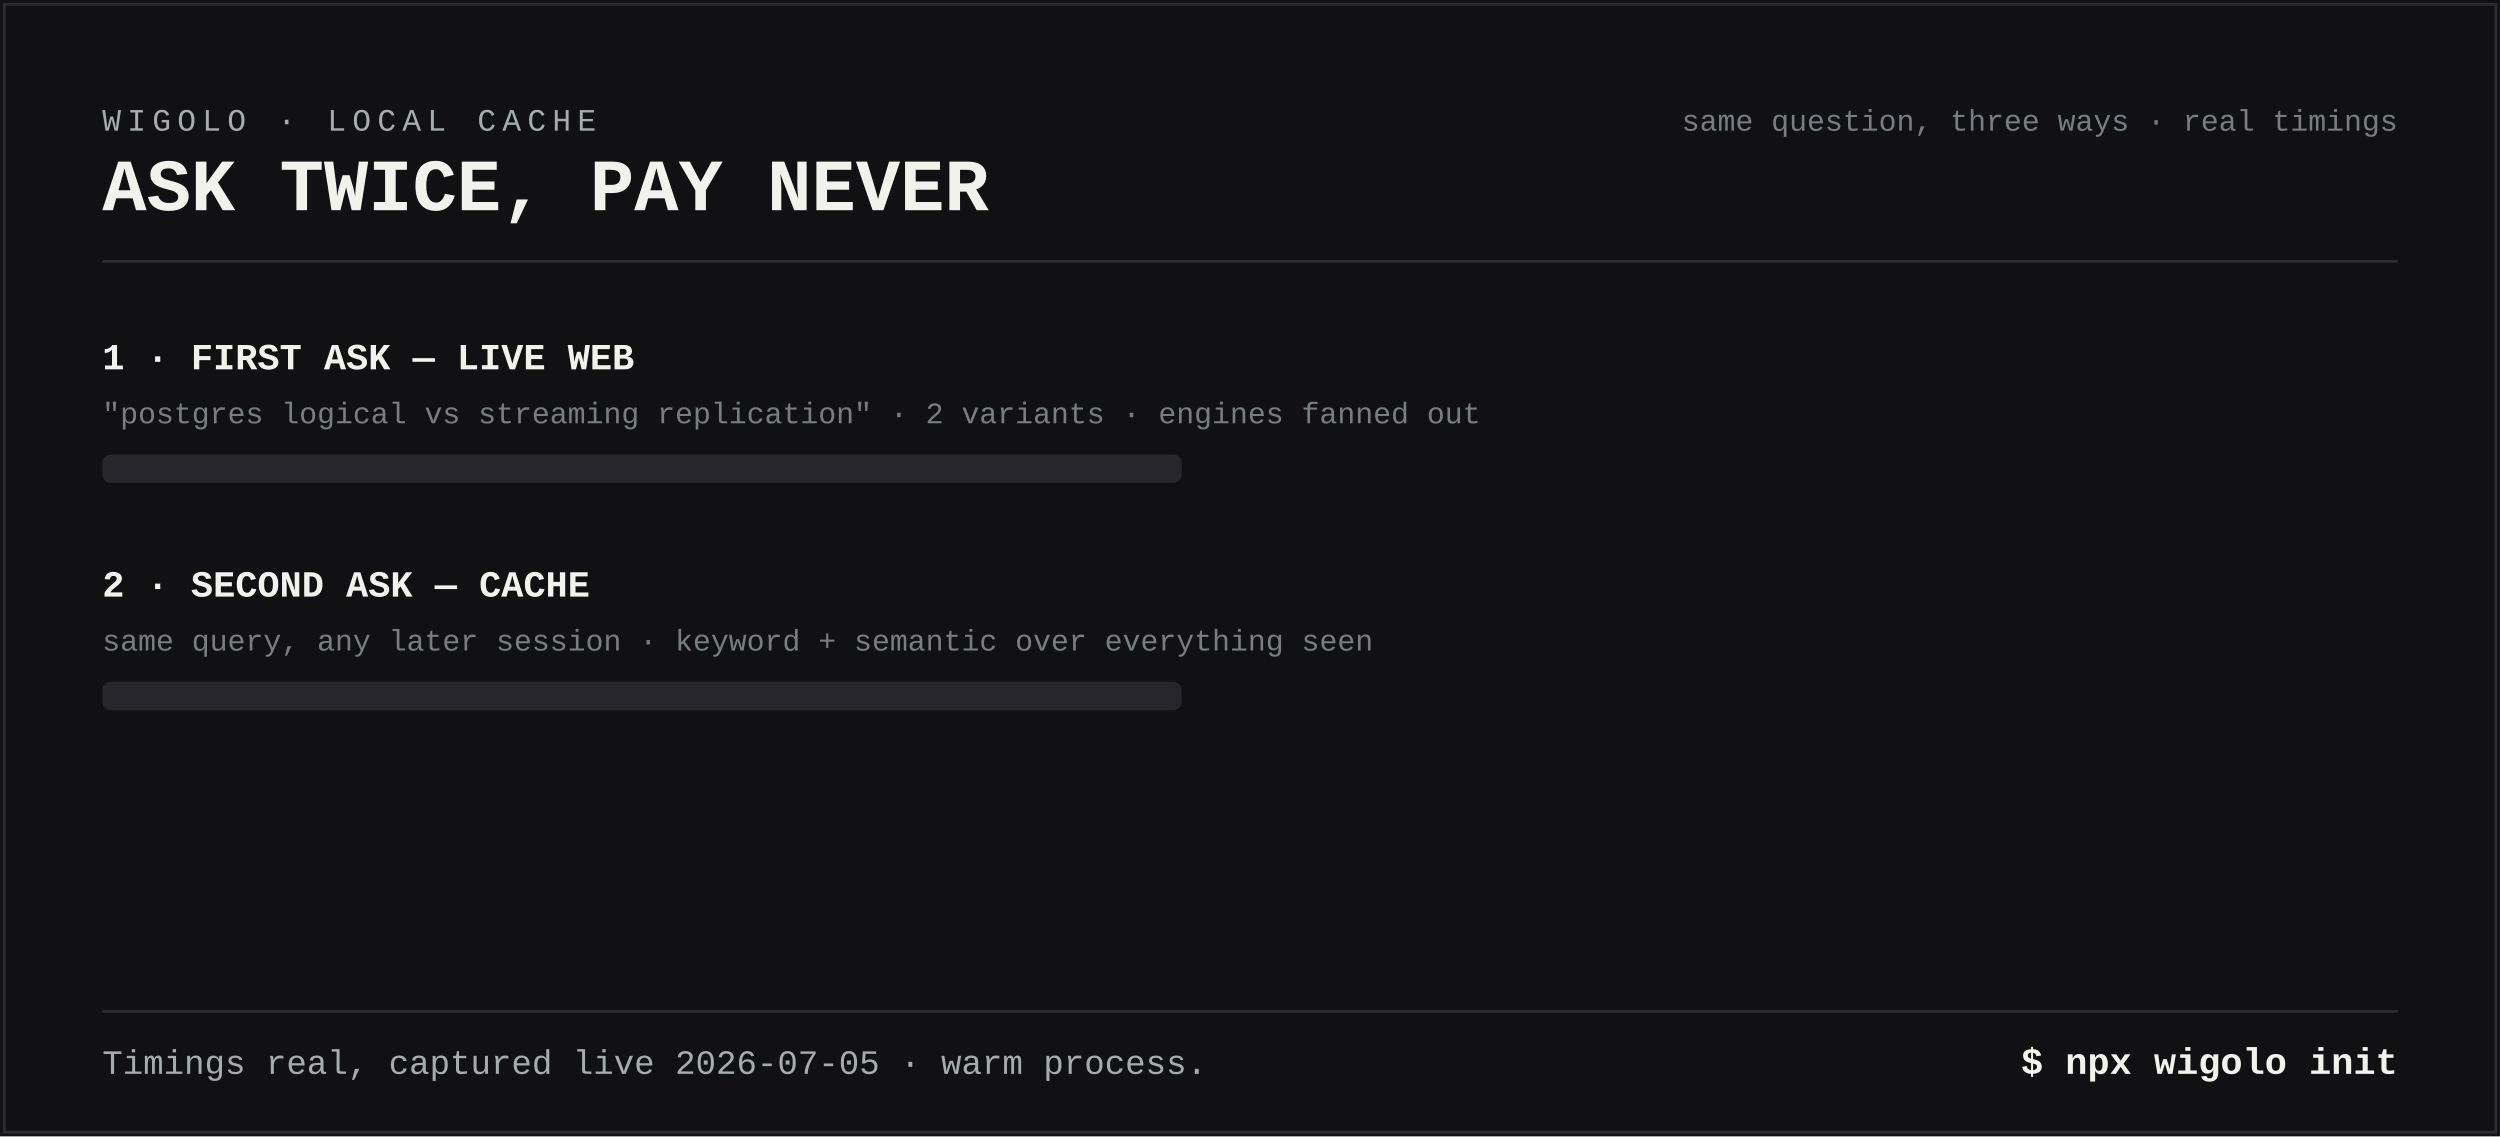
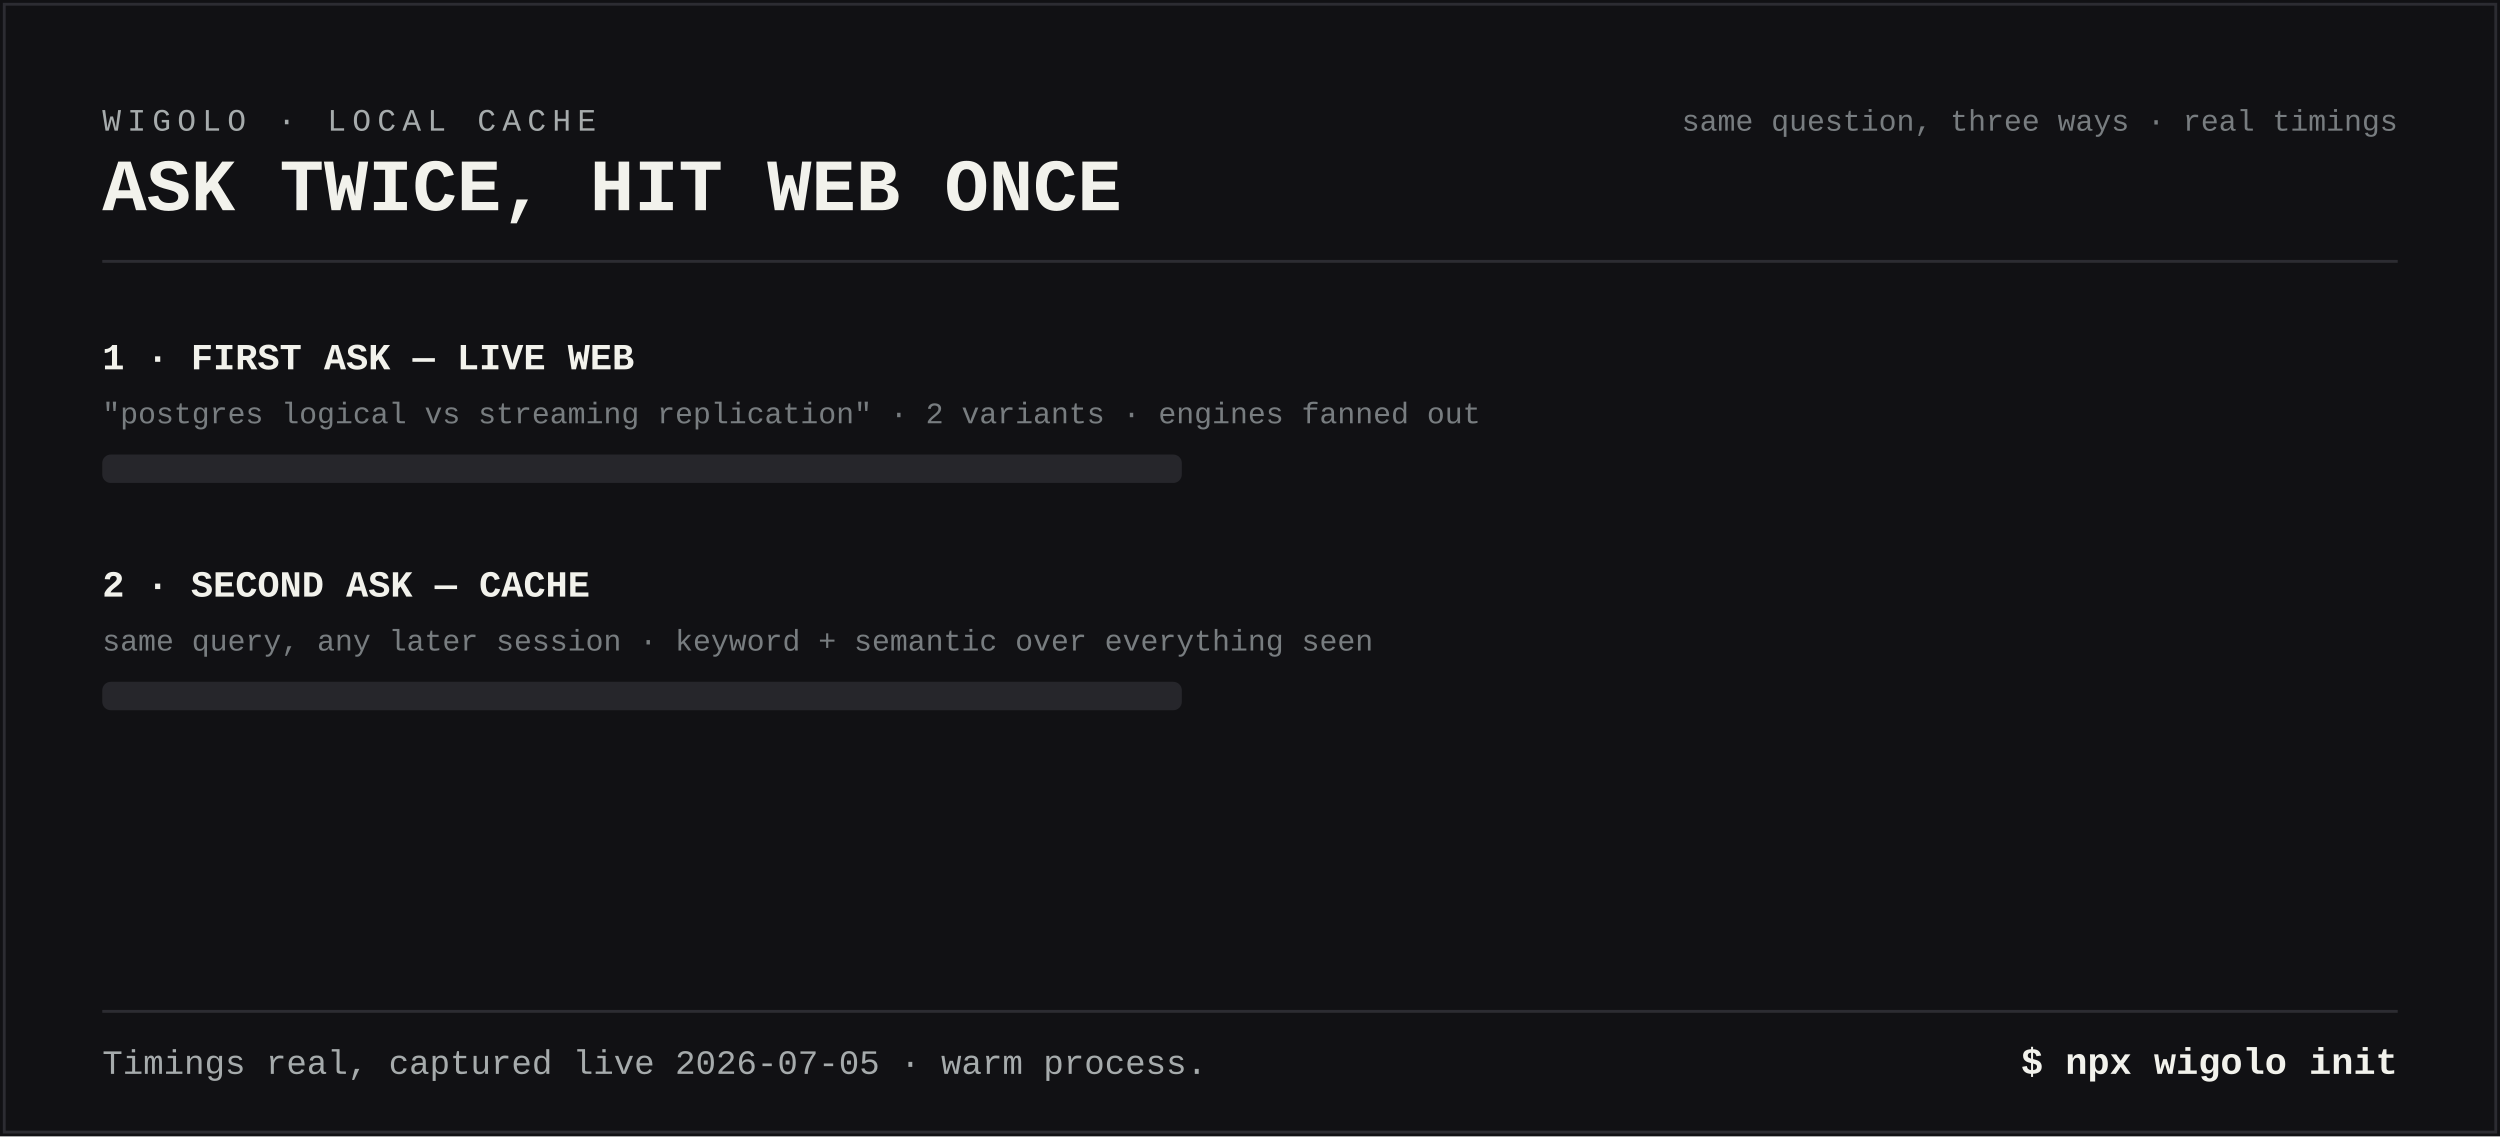
- <svg xmlns="http://www.w3.org/2000/svg" width="880" height="400" viewBox="0 0 880 400" role="img" aria-label="Ask twice, pay never: the first query hits the live web in 3.6 seconds, the second answers from local cache in milliseconds, and the third still answers with wifi off">
+ <svg xmlns="http://www.w3.org/2000/svg" width="880" height="400" viewBox="0 0 880 400" role="img" aria-label="Ask twice, hit the web once: the first query hits the live web in 3.6 seconds, the second answers from local cache in milliseconds, and the third still answers with wifi off">
  <style>
    .mono { font-family: "SFMono-Regular", ui-monospace, Menlo, Consolas, "Liberation Mono", monospace; }
    .eyebrow { font-size: 11px; letter-spacing: 2.2px; fill: #a6abac; font-weight: 500; }
    .tiny { font-size: 10.5px; fill: #787d80; }
    .small { font-size: 12px; fill: #a6abac; }

    /* 12s master loop */
    @keyframes bar1 { 0% { width: 0; } 8%, 100% { width: 380px; } }
    .bar1 { animation: bar1 12s cubic-bezier(0.3, 0, 0.4, 1) infinite; }
    @keyframes done1 { 0%, 8% { opacity: 0; } 11%, 100% { opacity: 1; } }
    .done1 { opacity: 0; animation: done1 12s linear infinite; }

    @keyframes bar2 { 0%, 30% { width: 0; } 30.4%, 100% { width: 380px; } }
    .bar2 { animation: bar2 12s linear infinite; }
    @keyframes done2 { 0%, 30.4% { opacity: 0; } 32%, 100% { opacity: 1; } }
    .done2 { opacity: 0; animation: done2 12s linear infinite; }

    @keyframes row3 { 0%, 52% { opacity: 0; } 56%, 100% { opacity: 1; } }
    .row3 { opacity: 0; animation: row3 12s linear infinite; }
    @keyframes bar3 { 0%, 58% { width: 0; } 58.4%, 100% { width: 380px; } }
    .bar3 { animation: bar3 12s linear infinite; }
    @keyframes done3 { 0%, 58.4% { opacity: 0; } 60%, 100% { opacity: 1; } }
    .done3 { opacity: 0; animation: done3 12s linear infinite; }

    @keyframes tagline { 0%, 66% { opacity: 0; } 72%, 96% { opacity: 1; } 100% { opacity: 0; } }
    .tagline { opacity: 0; animation: tagline 12s linear infinite; }
  </style>
  <rect width="880" height="400" fill="#111114" />
  <rect x="1.5" y="1.5" width="877" height="397" fill="none" stroke="#2c2c32" />
  <text x="36" y="46" class="mono eyebrow">WIGOLO · LOCAL CACHE</text>
-   <text x="36" y="74" class="mono" font-size="26" fill="#f2f2ec" font-weight="700">ASK TWICE, PAY NEVER</text>
+   <text x="36" y="74" class="mono" font-size="26" fill="#f2f2ec" font-weight="700">ASK TWICE, HIT WEB ONCE</text>
  <text x="844" y="46" text-anchor="end" class="mono tiny">same question, three ways · real timings</text>
  <line x1="36" y1="92" x2="844" y2="92" stroke="#2c2c32" />
  <g>
    <text x="36" y="130" class="mono" font-size="13" fill="#f2f2ec" font-weight="700">1 · FIRST ASK — LIVE WEB</text>
    <text x="36" y="149" class="mono tiny">"postgres logical vs streaming replication" · 2 variants · engines fanned out</text>
    <rect x="36" y="160" width="380" height="10" rx="3" fill="#26262b" />
    <rect class="bar1" x="36" y="160" height="10" rx="3" fill="#f2f2ec" />
    <g class="done1">
      <text x="436" y="169" class="mono" font-size="12.5" fill="#f2f2ec" font-weight="700">3,609 ms</text>
      <text x="530" y="169" class="mono tiny">5 sources scored, fetched &amp; cached under ~/.wigolo/</text>
    </g>
  </g>
  <g>
    <text x="36" y="210" class="mono" font-size="13" fill="#f2f2ec" font-weight="700">2 · SECOND ASK — CACHE</text>
    <text x="36" y="229" class="mono tiny">same query, any later session · keyword + semantic over everything seen</text>
    <rect x="36" y="240" width="380" height="10" rx="3" fill="#26262b" />
    <rect class="bar2" x="36" y="240" height="10" rx="3" fill="#c9aef5" />
    <g class="done2">
      <text x="436" y="249" class="mono" font-size="12.5" fill="#c9aef5" font-weight="700">~3 ms</text>
      <text x="530" y="249" class="mono tiny">full markdown back · $0 · no network round-trip</text>
    </g>
  </g>
  <g class="row3">
    <text x="36" y="290" class="mono" font-size="13" fill="#f2f2ec" font-weight="700">3 · WIFI OFF</text>
    <text x="140" y="290" class="mono" font-size="12" fill="#e08055">⌀ network unreachable</text>
    <text x="36" y="309" class="mono tiny">the corpus your agent built keeps answering — offline, forever</text>
    <rect x="36" y="320" width="380" height="10" rx="3" fill="#26262b" />
    <rect class="bar3" x="36" y="320" height="10" rx="3" fill="#c9aef5" />
    <g class="done3">
      <text x="436" y="329" class="mono" font-size="12.5" fill="#c9aef5" font-weight="700">still answers</text>
      <text x="560" y="329" class="mono tiny">cache · find_similar · diff all stay live</text>
    </g>
  </g>
  <g class="tagline">
    <rect x="560" y="106" width="284" height="40" rx="8" fill="#28203a" stroke="#cbb0f7" />
-     <text x="702" y="131" text-anchor="middle" class="mono" font-size="13" fill="#c9aef5" font-weight="700">the second question is free.</text>
+     <text x="702" y="131" text-anchor="middle" class="mono" font-size="13" fill="#c9aef5" font-weight="700">the second question stays local.</text>
  </g>
  <line x1="36" y1="356" x2="844" y2="356" stroke="#2c2c32" />
  <text x="36" y="378" class="mono small">Timings real, captured live 2026-07-05 · warm process.</text>
  <text x="844" y="378" text-anchor="end" class="mono" font-size="13" fill="#f2f2ec" font-weight="700">$ npx wigolo init</text>
</svg>
